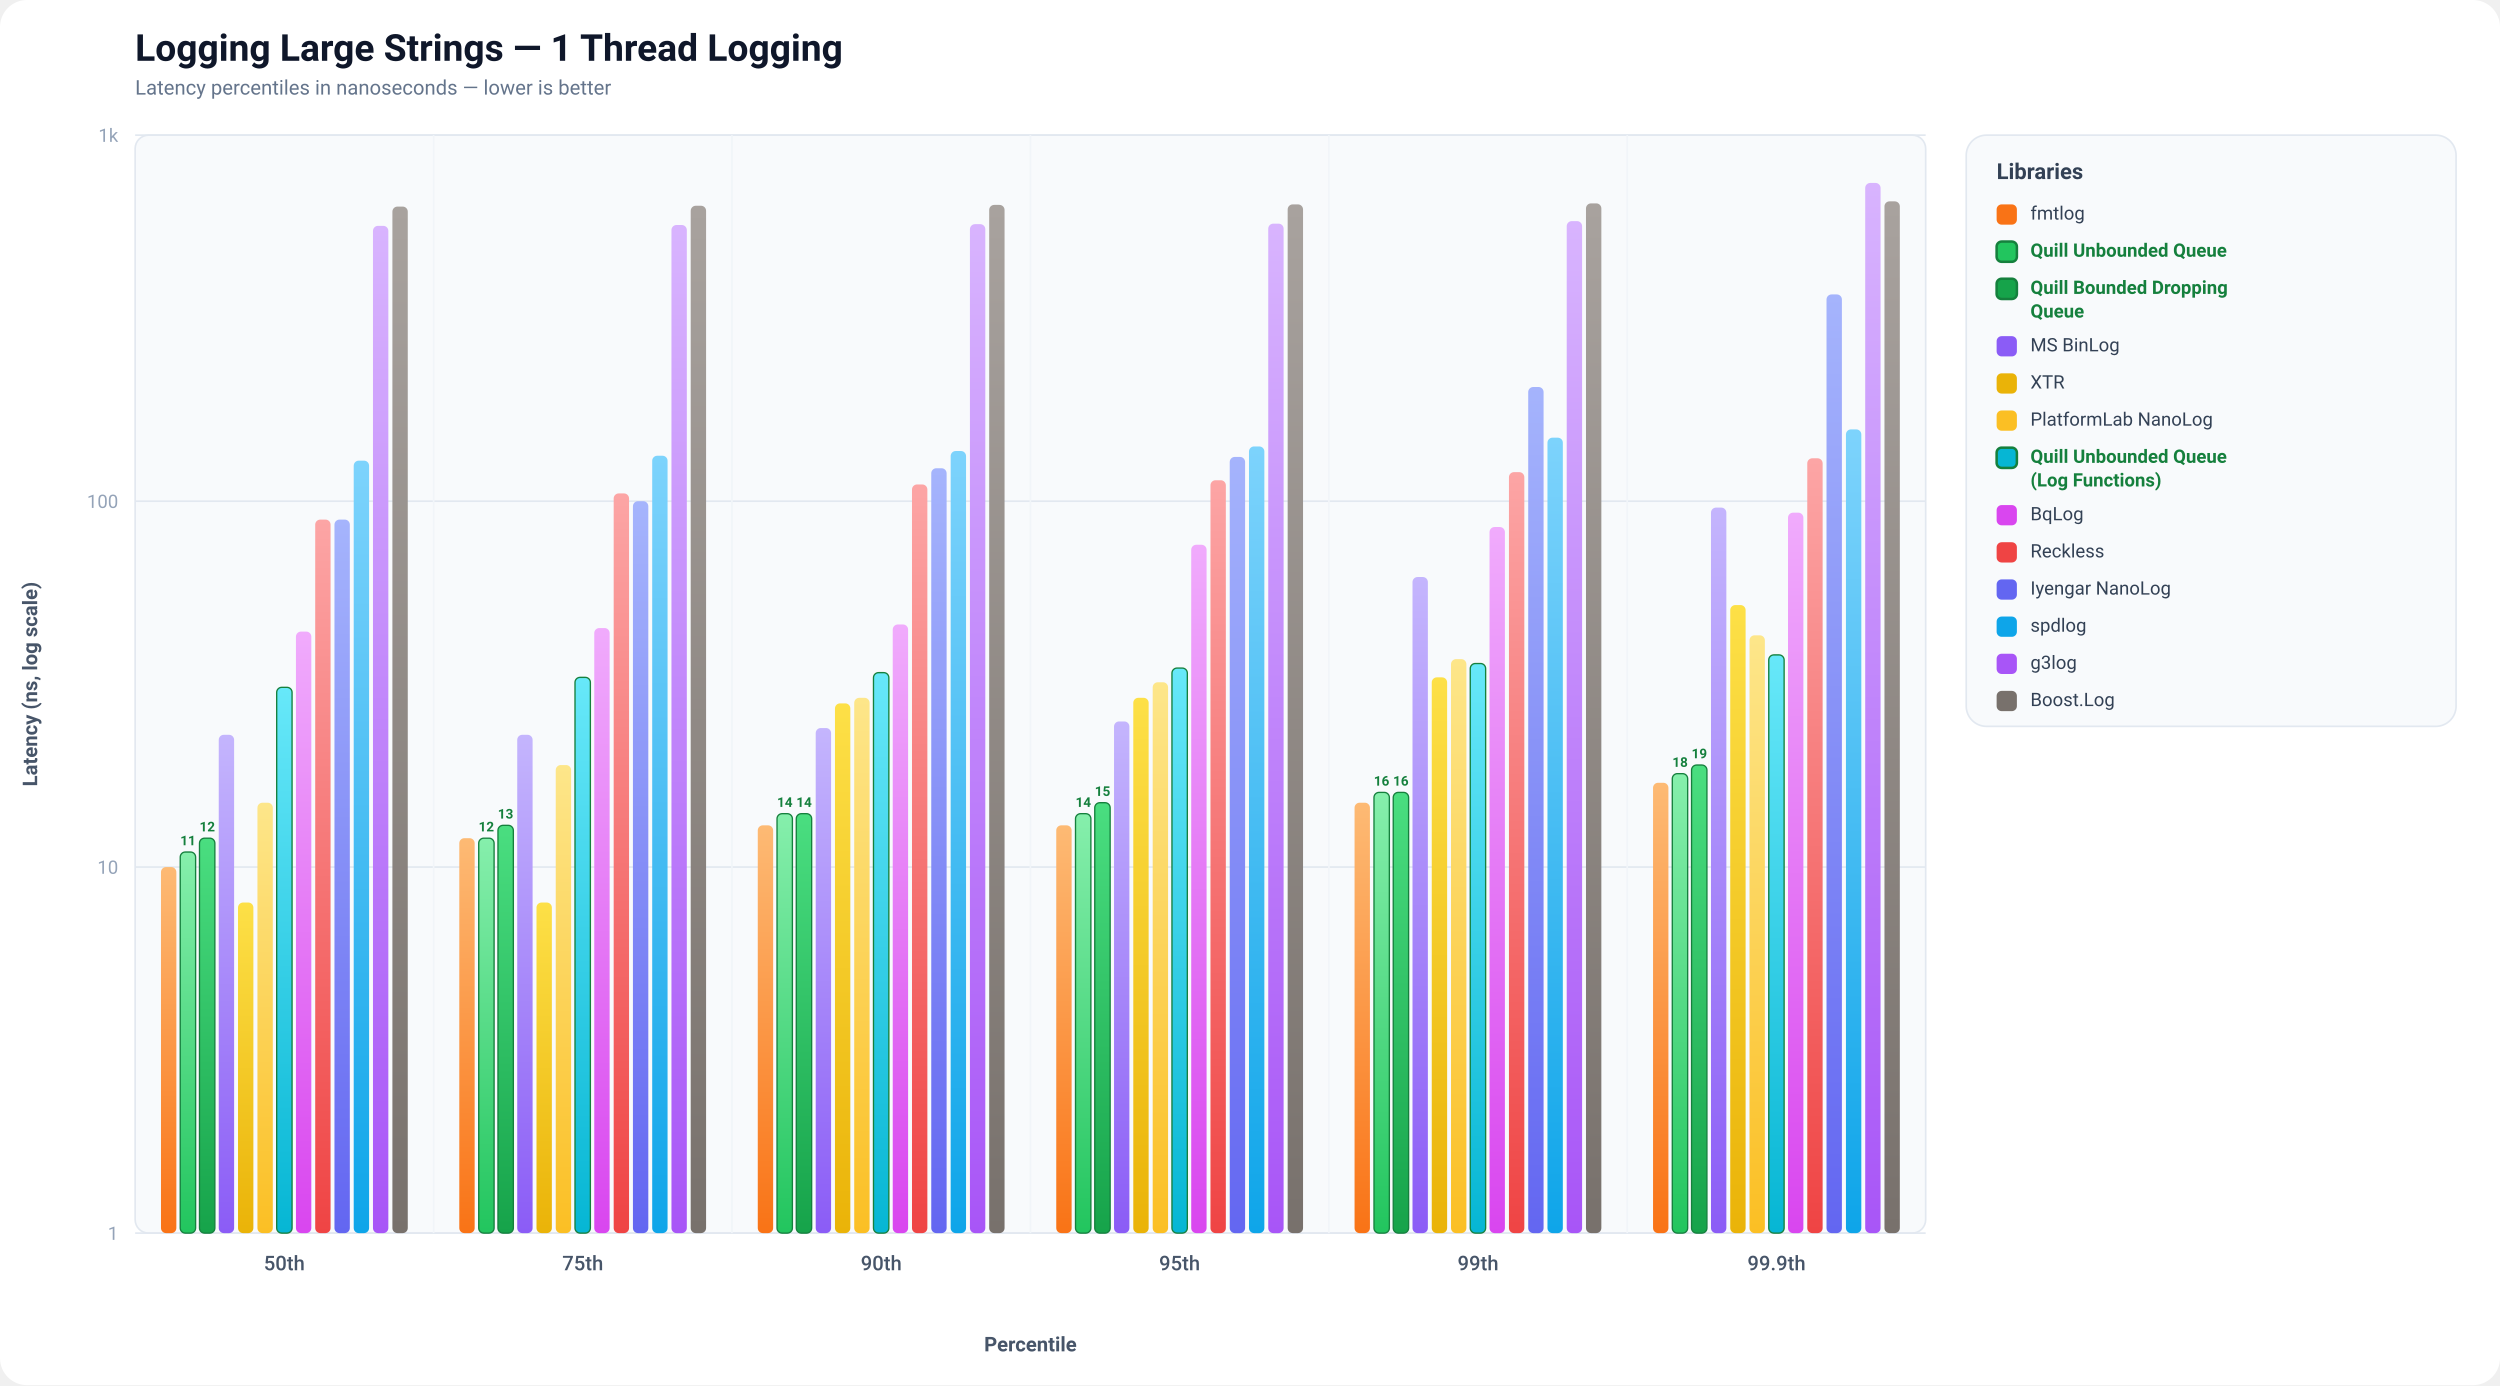
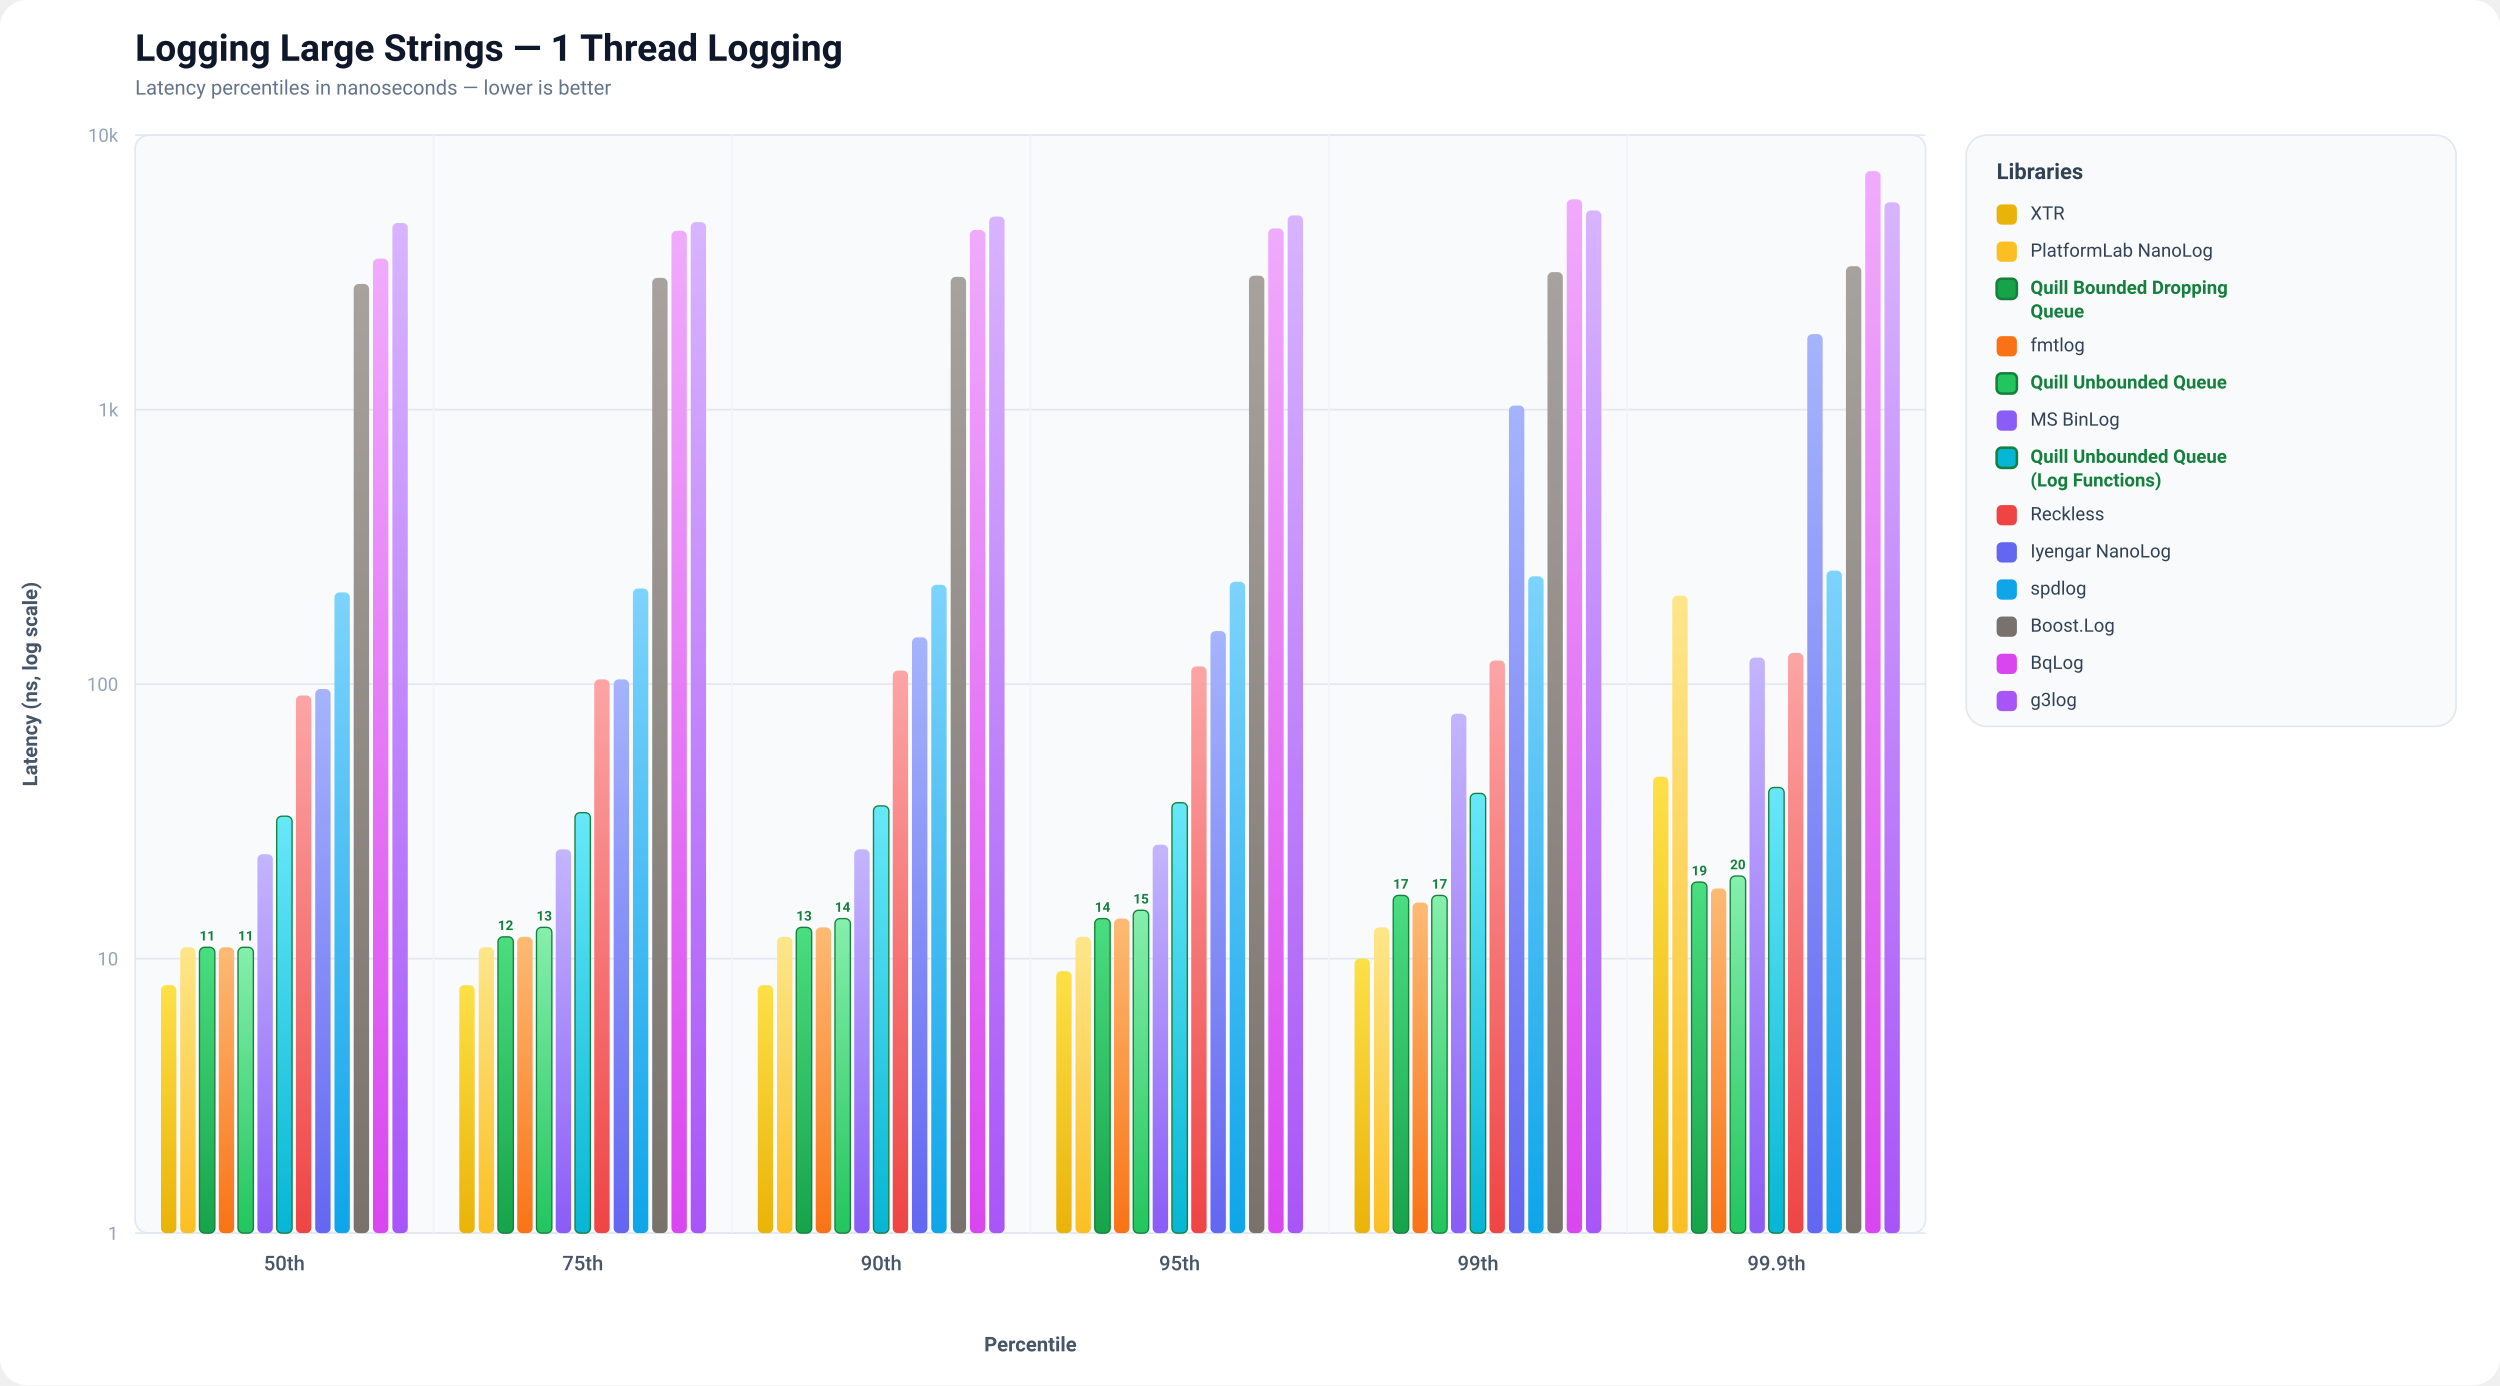
<svg xmlns="http://www.w3.org/2000/svg" width="1480" height="820" viewBox="0 0 1480 820">
  <defs>
+     <linearGradient id="grad_XTR" x1="0" y1="0" x2="0" y2="1">
+       <stop offset="0%" stop-color="#fde047" />
+       <stop offset="100%" stop-color="#eab308" />
+     </linearGradient>
+     <linearGradient id="grad_PlatformLab_NanoLog" x1="0" y1="0" x2="0" y2="1">
+       <stop offset="0%" stop-color="#fde68a" />
+       <stop offset="100%" stop-color="#fbbf24" />
+     </linearGradient>
+     <linearGradient id="grad_Quill_Bounded_Dropping_Queue" x1="0" y1="0" x2="0" y2="1">
+       <stop offset="0%" stop-color="#4ade80" />
+       <stop offset="100%" stop-color="#16a34a" />
+     </linearGradient>
    <linearGradient id="grad_fmtlog" x1="0" y1="0" x2="0" y2="1">
      <stop offset="0%" stop-color="#fdba74" />
      <stop offset="100%" stop-color="#f97316" />
    </linearGradient>
    <linearGradient id="grad_Quill_Unbounded_Queue" x1="0" y1="0" x2="0" y2="1">
      <stop offset="0%" stop-color="#86efac" />
      <stop offset="100%" stop-color="#22c55e" />
    </linearGradient>
-     <linearGradient id="grad_Quill_Bounded_Dropping_Queue" x1="0" y1="0" x2="0" y2="1">
-       <stop offset="0%" stop-color="#4ade80" />
-       <stop offset="100%" stop-color="#16a34a" />
-     </linearGradient>
    <linearGradient id="grad_MS_BinLog" x1="0" y1="0" x2="0" y2="1">
      <stop offset="0%" stop-color="#c4b5fd" />
      <stop offset="100%" stop-color="#8b5cf6" />
    </linearGradient>
-     <linearGradient id="grad_XTR" x1="0" y1="0" x2="0" y2="1">
-       <stop offset="0%" stop-color="#fde047" />
-       <stop offset="100%" stop-color="#eab308" />
-     </linearGradient>
-     <linearGradient id="grad_PlatformLab_NanoLog" x1="0" y1="0" x2="0" y2="1">
-       <stop offset="0%" stop-color="#fde68a" />
-       <stop offset="100%" stop-color="#fbbf24" />
-     </linearGradient>
    <linearGradient id="grad_Quill_Unbounded_Queue__Log_Functions_" x1="0" y1="0" x2="0" y2="1">
      <stop offset="0%" stop-color="#67e8f9" />
      <stop offset="100%" stop-color="#06b6d4" />
    </linearGradient>
+     <linearGradient id="grad_Reckless" x1="0" y1="0" x2="0" y2="1">
+       <stop offset="0%" stop-color="#fca5a5" />
+       <stop offset="100%" stop-color="#ef4444" />
+     </linearGradient>
+     <linearGradient id="grad_Iyengar_NanoLog" x1="0" y1="0" x2="0" y2="1">
+       <stop offset="0%" stop-color="#a5b4fc" />
+       <stop offset="100%" stop-color="#6366f1" />
+     </linearGradient>
+     <linearGradient id="grad_spdlog" x1="0" y1="0" x2="0" y2="1">
+       <stop offset="0%" stop-color="#7dd3fc" />
+       <stop offset="100%" stop-color="#0ea5e9" />
+     </linearGradient>
+     <linearGradient id="grad_Boost_Log" x1="0" y1="0" x2="0" y2="1">
+       <stop offset="0%" stop-color="#a8a29e" />
+       <stop offset="100%" stop-color="#78716c" />
+     </linearGradient>
    <linearGradient id="grad_BqLog" x1="0" y1="0" x2="0" y2="1">
      <stop offset="0%" stop-color="#f0abfc" />
      <stop offset="100%" stop-color="#d946ef" />
    </linearGradient>
-     <linearGradient id="grad_Reckless" x1="0" y1="0" x2="0" y2="1">
-       <stop offset="0%" stop-color="#fca5a5" />
-       <stop offset="100%" stop-color="#ef4444" />
-     </linearGradient>
-     <linearGradient id="grad_Iyengar_NanoLog" x1="0" y1="0" x2="0" y2="1">
-       <stop offset="0%" stop-color="#a5b4fc" />
-       <stop offset="100%" stop-color="#6366f1" />
-     </linearGradient>
-     <linearGradient id="grad_spdlog" x1="0" y1="0" x2="0" y2="1">
-       <stop offset="0%" stop-color="#7dd3fc" />
-       <stop offset="100%" stop-color="#0ea5e9" />
-     </linearGradient>
    <linearGradient id="grad_g3log" x1="0" y1="0" x2="0" y2="1">
      <stop offset="0%" stop-color="#d8b4fe" />
      <stop offset="100%" stop-color="#a855f7" />
-     </linearGradient>
-     <linearGradient id="grad_Boost_Log" x1="0" y1="0" x2="0" y2="1">
-       <stop offset="0%" stop-color="#a8a29e" />
-       <stop offset="100%" stop-color="#78716c" />
    </linearGradient>
  </defs>
  <rect width="100%" height="100%" fill="#ffffff" rx="16" />
  <text x="80.0" y="36.0" font-family="-apple-system, BlinkMacSystemFont, Segoe UI, Roboto, Helvetica Neue, Arial, sans-serif" font-size="22" font-weight="700" text-anchor="start" fill="#0f172a">Logging Large Strings — 1 Thread Logging</text>
  <text x="80.0" y="56.0" font-family="-apple-system, BlinkMacSystemFont, Segoe UI, Roboto, Helvetica Neue, Arial, sans-serif" font-size="12" font-weight="400" text-anchor="start" fill="#64748b">Latency percentiles in nanoseconds — lower is better</text>
  <rect x="80" y="80" width="1060" height="650" rx="8" fill="#f8fafc" stroke="#e2e8f0" stroke-width="1" />
  <line x1="80" y1="730.0" x2="1140" y2="730.0" stroke="#e2e8f0" stroke-width="1" />
  <text x="70.0" y="734.0" font-family="-apple-system, BlinkMacSystemFont, Segoe UI, Roboto, Helvetica Neue, Arial, sans-serif" font-size="11" font-weight="400" text-anchor="end" fill="#94a3b8">1</text>
-   <line x1="80" y1="513.3" x2="1140" y2="513.3" stroke="#e2e8f0" stroke-width="1" />
-   <text x="70.0" y="517.3" font-family="-apple-system, BlinkMacSystemFont, Segoe UI, Roboto, Helvetica Neue, Arial, sans-serif" font-size="11" font-weight="400" text-anchor="end" fill="#94a3b8">10</text>
-   <line x1="80" y1="296.7" x2="1140" y2="296.7" stroke="#e2e8f0" stroke-width="1" />
-   <text x="70.0" y="300.7" font-family="-apple-system, BlinkMacSystemFont, Segoe UI, Roboto, Helvetica Neue, Arial, sans-serif" font-size="11" font-weight="400" text-anchor="end" fill="#94a3b8">100</text>
+   <line x1="80" y1="567.5" x2="1140" y2="567.5" stroke="#e2e8f0" stroke-width="1" />
+   <text x="70.0" y="571.5" font-family="-apple-system, BlinkMacSystemFont, Segoe UI, Roboto, Helvetica Neue, Arial, sans-serif" font-size="11" font-weight="400" text-anchor="end" fill="#94a3b8">10</text>
+   <line x1="80" y1="405.0" x2="1140" y2="405.0" stroke="#e2e8f0" stroke-width="1" />
+   <text x="70.0" y="409.0" font-family="-apple-system, BlinkMacSystemFont, Segoe UI, Roboto, Helvetica Neue, Arial, sans-serif" font-size="11" font-weight="400" text-anchor="end" fill="#94a3b8">100</text>
+   <line x1="80" y1="242.5" x2="1140" y2="242.5" stroke="#e2e8f0" stroke-width="1" />
+   <text x="70.0" y="246.5" font-family="-apple-system, BlinkMacSystemFont, Segoe UI, Roboto, Helvetica Neue, Arial, sans-serif" font-size="11" font-weight="400" text-anchor="end" fill="#94a3b8">1k</text>
  <line x1="80" y1="80.0" x2="1140" y2="80.0" stroke="#e2e8f0" stroke-width="1" />
-   <text x="70.0" y="84.0" font-family="-apple-system, BlinkMacSystemFont, Segoe UI, Roboto, Helvetica Neue, Arial, sans-serif" font-size="11" font-weight="400" text-anchor="end" fill="#94a3b8">1k</text>
+   <text x="70.0" y="84.0" font-family="-apple-system, BlinkMacSystemFont, Segoe UI, Roboto, Helvetica Neue, Arial, sans-serif" font-size="11" font-weight="400" text-anchor="end" fill="#94a3b8">10k</text>
  <text x="168.3" y="752.0" font-family="-apple-system, BlinkMacSystemFont, Segoe UI, Roboto, Helvetica Neue, Arial, sans-serif" font-size="12" font-weight="500" text-anchor="middle" fill="#475569">50th</text>
-   <rect x="95.3" y="513.3" width="9.1" height="216.7" rx="3" fill="url(#grad_fmtlog)" />
-   <rect x="106.7" y="504.4" width="9.1" height="225.6" rx="3" fill="url(#grad_Quill_Unbounded_Queue)" stroke="#15803d" stroke-width="0.8" />
-   <rect x="118.1" y="496.2" width="9.1" height="233.8" rx="3" fill="url(#grad_Quill_Bounded_Dropping_Queue)" stroke="#15803d" stroke-width="0.8" />
-   <rect x="129.5" y="435.0" width="9.1" height="295.0" rx="3" fill="url(#grad_MS_BinLog)" />
-   <rect x="140.9" y="534.3" width="9.1" height="195.7" rx="3" fill="url(#grad_XTR)" />
-   <rect x="152.4" y="475.2" width="9.1" height="254.8" rx="3" fill="url(#grad_PlatformLab_NanoLog)" />
-   <rect x="163.8" y="406.9" width="9.1" height="323.1" rx="3" fill="url(#grad_Quill_Unbounded_Queue__Log_Functions_)" stroke="#15803d" stroke-width="0.8" />
-   <rect x="175.2" y="373.9" width="9.1" height="356.1" rx="3" fill="url(#grad_BqLog)" />
-   <rect x="186.6" y="307.6" width="9.1" height="422.4" rx="3" fill="url(#grad_Reckless)" />
-   <rect x="198.0" y="307.6" width="9.1" height="422.4" rx="3" fill="url(#grad_Iyengar_NanoLog)" />
-   <rect x="209.4" y="272.7" width="9.1" height="457.3" rx="3" fill="url(#grad_spdlog)" />
-   <rect x="220.8" y="133.7" width="9.1" height="596.3" rx="3" fill="url(#grad_g3log)" />
-   <rect x="232.3" y="122.3" width="9.1" height="607.7" rx="3" fill="url(#grad_Boost_Log)" />
+   <rect x="95.3" y="583.2" width="9.1" height="146.8" rx="3" fill="url(#grad_XTR)" />
+   <rect x="106.7" y="560.8" width="9.1" height="169.2" rx="3" fill="url(#grad_PlatformLab_NanoLog)" />
+   <rect x="118.1" y="560.8" width="9.1" height="169.2" rx="3" fill="url(#grad_Quill_Bounded_Dropping_Queue)" stroke="#15803d" stroke-width="0.8" />
+   <rect x="129.5" y="560.8" width="9.1" height="169.2" rx="3" fill="url(#grad_fmtlog)" />
+   <rect x="140.9" y="560.8" width="9.1" height="169.2" rx="3" fill="url(#grad_Quill_Unbounded_Queue)" stroke="#15803d" stroke-width="0.8" />
+   <rect x="152.4" y="505.7" width="9.1" height="224.3" rx="3" fill="url(#grad_MS_BinLog)" />
+   <rect x="163.8" y="483.2" width="9.1" height="246.8" rx="3" fill="url(#grad_Quill_Unbounded_Queue__Log_Functions_)" stroke="#15803d" stroke-width="0.8" />
+   <rect x="175.2" y="411.7" width="9.1" height="318.3" rx="3" fill="url(#grad_Reckless)" />
+   <rect x="186.6" y="407.9" width="9.1" height="322.1" rx="3" fill="url(#grad_Iyengar_NanoLog)" />
+   <rect x="198.0" y="350.7" width="9.1" height="379.3" rx="3" fill="url(#grad_spdlog)" />
+   <rect x="209.4" y="168.1" width="9.1" height="561.9" rx="3" fill="url(#grad_Boost_Log)" />
+   <rect x="220.8" y="153.1" width="9.1" height="576.9" rx="3" fill="url(#grad_BqLog)" />
+   <rect x="232.3" y="132.0" width="9.1" height="598.0" rx="3" fill="url(#grad_g3log)" />
  <line x1="256.7" y1="80" x2="256.7" y2="730" stroke="#f1f5f9" stroke-width="1" />
  <text x="345.0" y="752.0" font-family="-apple-system, BlinkMacSystemFont, Segoe UI, Roboto, Helvetica Neue, Arial, sans-serif" font-size="12" font-weight="500" text-anchor="middle" fill="#475569">75th</text>
-   <rect x="271.9" y="496.2" width="9.1" height="233.8" rx="3" fill="url(#grad_fmtlog)" />
-   <rect x="283.4" y="496.2" width="9.1" height="233.8" rx="3" fill="url(#grad_Quill_Unbounded_Queue)" stroke="#15803d" stroke-width="0.8" />
-   <rect x="294.8" y="488.6" width="9.1" height="241.4" rx="3" fill="url(#grad_Quill_Bounded_Dropping_Queue)" stroke="#15803d" stroke-width="0.8" />
-   <rect x="306.2" y="435.0" width="9.1" height="295.0" rx="3" fill="url(#grad_MS_BinLog)" />
-   <rect x="317.6" y="534.3" width="9.1" height="195.7" rx="3" fill="url(#grad_XTR)" />
-   <rect x="329.0" y="452.9" width="9.1" height="277.1" rx="3" fill="url(#grad_PlatformLab_NanoLog)" />
-   <rect x="340.4" y="401.0" width="9.1" height="329.0" rx="3" fill="url(#grad_Quill_Unbounded_Queue__Log_Functions_)" stroke="#15803d" stroke-width="0.8" />
-   <rect x="351.8" y="371.8" width="9.1" height="358.2" rx="3" fill="url(#grad_BqLog)" />
-   <rect x="363.3" y="292.1" width="9.1" height="437.9" rx="3" fill="url(#grad_Reckless)" />
-   <rect x="374.7" y="296.7" width="9.1" height="433.3" rx="3" fill="url(#grad_Iyengar_NanoLog)" />
-   <rect x="386.1" y="269.8" width="9.1" height="460.2" rx="3" fill="url(#grad_spdlog)" />
-   <rect x="397.5" y="133.2" width="9.1" height="596.8" rx="3" fill="url(#grad_g3log)" />
-   <rect x="408.9" y="121.8" width="9.1" height="608.2" rx="3" fill="url(#grad_Boost_Log)" />
+   <rect x="271.9" y="583.2" width="9.1" height="146.8" rx="3" fill="url(#grad_XTR)" />
+   <rect x="283.4" y="560.8" width="9.1" height="169.2" rx="3" fill="url(#grad_PlatformLab_NanoLog)" />
+   <rect x="294.8" y="554.6" width="9.1" height="175.4" rx="3" fill="url(#grad_Quill_Bounded_Dropping_Queue)" stroke="#15803d" stroke-width="0.8" />
+   <rect x="306.2" y="554.6" width="9.1" height="175.4" rx="3" fill="url(#grad_fmtlog)" />
+   <rect x="317.6" y="549.0" width="9.1" height="181.0" rx="3" fill="url(#grad_Quill_Unbounded_Queue)" stroke="#15803d" stroke-width="0.8" />
+   <rect x="329.0" y="502.8" width="9.1" height="227.2" rx="3" fill="url(#grad_MS_BinLog)" />
+   <rect x="340.4" y="481.1" width="9.1" height="248.9" rx="3" fill="url(#grad_Quill_Unbounded_Queue__Log_Functions_)" stroke="#15803d" stroke-width="0.8" />
+   <rect x="351.8" y="402.2" width="9.1" height="327.8" rx="3" fill="url(#grad_Reckless)" />
+   <rect x="363.3" y="402.2" width="9.1" height="327.8" rx="3" fill="url(#grad_Iyengar_NanoLog)" />
+   <rect x="374.7" y="348.4" width="9.1" height="381.6" rx="3" fill="url(#grad_spdlog)" />
+   <rect x="386.1" y="164.5" width="9.1" height="565.5" rx="3" fill="url(#grad_Boost_Log)" />
+   <rect x="397.5" y="136.6" width="9.1" height="593.4" rx="3" fill="url(#grad_BqLog)" />
+   <rect x="408.9" y="131.5" width="9.1" height="598.5" rx="3" fill="url(#grad_g3log)" />
  <line x1="433.3" y1="80" x2="433.3" y2="730" stroke="#f1f5f9" stroke-width="1" />
  <text x="521.7" y="752.0" font-family="-apple-system, BlinkMacSystemFont, Segoe UI, Roboto, Helvetica Neue, Arial, sans-serif" font-size="12" font-weight="500" text-anchor="middle" fill="#475569">90th</text>
-   <rect x="448.6" y="488.6" width="9.1" height="241.4" rx="3" fill="url(#grad_fmtlog)" />
-   <rect x="460.0" y="481.7" width="9.1" height="248.3" rx="3" fill="url(#grad_Quill_Unbounded_Queue)" stroke="#15803d" stroke-width="0.8" />
-   <rect x="471.4" y="481.7" width="9.1" height="248.3" rx="3" fill="url(#grad_Quill_Bounded_Dropping_Queue)" stroke="#15803d" stroke-width="0.8" />
-   <rect x="482.9" y="431.0" width="9.1" height="299.0" rx="3" fill="url(#grad_MS_BinLog)" />
-   <rect x="494.3" y="416.4" width="9.1" height="313.6" rx="3" fill="url(#grad_XTR)" />
-   <rect x="505.7" y="413.1" width="9.1" height="316.9" rx="3" fill="url(#grad_PlatformLab_NanoLog)" />
-   <rect x="517.1" y="398.2" width="9.1" height="331.8" rx="3" fill="url(#grad_Quill_Unbounded_Queue__Log_Functions_)" stroke="#15803d" stroke-width="0.8" />
-   <rect x="528.5" y="369.7" width="9.1" height="360.3" rx="3" fill="url(#grad_BqLog)" />
-   <rect x="539.9" y="286.8" width="9.1" height="443.2" rx="3" fill="url(#grad_Reckless)" />
-   <rect x="551.3" y="277.2" width="9.1" height="452.8" rx="3" fill="url(#grad_Iyengar_NanoLog)" />
-   <rect x="562.8" y="267.0" width="9.1" height="463.0" rx="3" fill="url(#grad_spdlog)" />
-   <rect x="574.2" y="132.7" width="9.1" height="597.3" rx="3" fill="url(#grad_g3log)" />
-   <rect x="585.6" y="121.3" width="9.1" height="608.7" rx="3" fill="url(#grad_Boost_Log)" />
+   <rect x="448.6" y="583.2" width="9.1" height="146.8" rx="3" fill="url(#grad_XTR)" />
+   <rect x="460.0" y="554.6" width="9.1" height="175.4" rx="3" fill="url(#grad_PlatformLab_NanoLog)" />
+   <rect x="471.4" y="549.0" width="9.1" height="181.0" rx="3" fill="url(#grad_Quill_Bounded_Dropping_Queue)" stroke="#15803d" stroke-width="0.8" />
+   <rect x="482.9" y="549.0" width="9.1" height="181.0" rx="3" fill="url(#grad_fmtlog)" />
+   <rect x="494.3" y="543.8" width="9.1" height="186.2" rx="3" fill="url(#grad_Quill_Unbounded_Queue)" stroke="#15803d" stroke-width="0.8" />
+   <rect x="505.7" y="502.8" width="9.1" height="227.2" rx="3" fill="url(#grad_MS_BinLog)" />
+   <rect x="517.1" y="477.1" width="9.1" height="252.9" rx="3" fill="url(#grad_Quill_Unbounded_Queue__Log_Functions_)" stroke="#15803d" stroke-width="0.8" />
+   <rect x="528.5" y="397.0" width="9.1" height="333.0" rx="3" fill="url(#grad_Reckless)" />
+   <rect x="539.9" y="377.3" width="9.1" height="352.7" rx="3" fill="url(#grad_Iyengar_NanoLog)" />
+   <rect x="551.3" y="346.2" width="9.1" height="383.8" rx="3" fill="url(#grad_spdlog)" />
+   <rect x="562.8" y="163.9" width="9.1" height="566.1" rx="3" fill="url(#grad_Boost_Log)" />
+   <rect x="574.2" y="136.1" width="9.1" height="593.9" rx="3" fill="url(#grad_BqLog)" />
+   <rect x="585.6" y="128.2" width="9.1" height="601.8" rx="3" fill="url(#grad_g3log)" />
  <line x1="610.0" y1="80" x2="610.0" y2="730" stroke="#f1f5f9" stroke-width="1" />
  <text x="698.3" y="752.0" font-family="-apple-system, BlinkMacSystemFont, Segoe UI, Roboto, Helvetica Neue, Arial, sans-serif" font-size="12" font-weight="500" text-anchor="middle" fill="#475569">95th</text>
-   <rect x="625.3" y="488.6" width="9.1" height="241.4" rx="3" fill="url(#grad_fmtlog)" />
-   <rect x="636.7" y="481.7" width="9.1" height="248.3" rx="3" fill="url(#grad_Quill_Unbounded_Queue)" stroke="#15803d" stroke-width="0.8" />
-   <rect x="648.1" y="475.2" width="9.1" height="254.8" rx="3" fill="url(#grad_Quill_Bounded_Dropping_Queue)" stroke="#15803d" stroke-width="0.8" />
-   <rect x="659.5" y="427.1" width="9.1" height="302.9" rx="3" fill="url(#grad_MS_BinLog)" />
-   <rect x="670.9" y="413.1" width="9.1" height="316.9" rx="3" fill="url(#grad_XTR)" />
-   <rect x="682.4" y="403.9" width="9.1" height="326.1" rx="3" fill="url(#grad_PlatformLab_NanoLog)" />
-   <rect x="693.8" y="395.5" width="9.1" height="334.5" rx="3" fill="url(#grad_Quill_Unbounded_Queue__Log_Functions_)" stroke="#15803d" stroke-width="0.8" />
-   <rect x="705.2" y="322.5" width="9.1" height="407.5" rx="3" fill="url(#grad_BqLog)" />
-   <rect x="716.6" y="284.3" width="9.1" height="445.7" rx="3" fill="url(#grad_Reckless)" />
-   <rect x="728.0" y="270.5" width="9.1" height="459.5" rx="3" fill="url(#grad_Iyengar_NanoLog)" />
-   <rect x="739.4" y="264.3" width="9.1" height="465.7" rx="3" fill="url(#grad_spdlog)" />
-   <rect x="750.8" y="132.4" width="9.1" height="597.6" rx="3" fill="url(#grad_g3log)" />
-   <rect x="762.3" y="121.0" width="9.1" height="609.0" rx="3" fill="url(#grad_Boost_Log)" />
+   <rect x="625.3" y="574.9" width="9.1" height="155.1" rx="3" fill="url(#grad_XTR)" />
+   <rect x="636.7" y="554.6" width="9.1" height="175.4" rx="3" fill="url(#grad_PlatformLab_NanoLog)" />
+   <rect x="648.1" y="543.8" width="9.1" height="186.2" rx="3" fill="url(#grad_Quill_Bounded_Dropping_Queue)" stroke="#15803d" stroke-width="0.8" />
+   <rect x="659.5" y="543.8" width="9.1" height="186.2" rx="3" fill="url(#grad_fmtlog)" />
+   <rect x="670.9" y="538.9" width="9.1" height="191.1" rx="3" fill="url(#grad_Quill_Unbounded_Queue)" stroke="#15803d" stroke-width="0.8" />
+   <rect x="682.4" y="500.1" width="9.1" height="229.9" rx="3" fill="url(#grad_MS_BinLog)" />
+   <rect x="693.8" y="475.2" width="9.1" height="254.8" rx="3" fill="url(#grad_Quill_Unbounded_Queue__Log_Functions_)" stroke="#15803d" stroke-width="0.8" />
+   <rect x="705.2" y="394.5" width="9.1" height="335.5" rx="3" fill="url(#grad_Reckless)" />
+   <rect x="716.6" y="373.6" width="9.1" height="356.4" rx="3" fill="url(#grad_Iyengar_NanoLog)" />
+   <rect x="728.0" y="344.4" width="9.1" height="385.6" rx="3" fill="url(#grad_spdlog)" />
+   <rect x="739.4" y="163.2" width="9.1" height="566.8" rx="3" fill="url(#grad_Boost_Log)" />
+   <rect x="750.8" y="135.2" width="9.1" height="594.8" rx="3" fill="url(#grad_BqLog)" />
+   <rect x="762.3" y="127.5" width="9.1" height="602.5" rx="3" fill="url(#grad_g3log)" />
  <line x1="786.7" y1="80" x2="786.7" y2="730" stroke="#f1f5f9" stroke-width="1" />
  <text x="875.0" y="752.0" font-family="-apple-system, BlinkMacSystemFont, Segoe UI, Roboto, Helvetica Neue, Arial, sans-serif" font-size="12" font-weight="500" text-anchor="middle" fill="#475569">99th</text>
-   <rect x="801.9" y="475.2" width="9.1" height="254.8" rx="3" fill="url(#grad_fmtlog)" />
-   <rect x="813.4" y="469.1" width="9.1" height="260.9" rx="3" fill="url(#grad_Quill_Unbounded_Queue)" stroke="#15803d" stroke-width="0.8" />
-   <rect x="824.8" y="469.1" width="9.1" height="260.9" rx="3" fill="url(#grad_Quill_Bounded_Dropping_Queue)" stroke="#15803d" stroke-width="0.8" />
-   <rect x="836.2" y="341.6" width="9.1" height="388.4" rx="3" fill="url(#grad_MS_BinLog)" />
-   <rect x="847.6" y="401.0" width="9.1" height="329.0" rx="3" fill="url(#grad_XTR)" />
-   <rect x="859.0" y="390.2" width="9.1" height="339.8" rx="3" fill="url(#grad_PlatformLab_NanoLog)" />
-   <rect x="870.4" y="392.8" width="9.1" height="337.2" rx="3" fill="url(#grad_Quill_Unbounded_Queue__Log_Functions_)" stroke="#15803d" stroke-width="0.8" />
-   <rect x="881.8" y="312.0" width="9.1" height="418.0" rx="3" fill="url(#grad_BqLog)" />
-   <rect x="893.3" y="279.5" width="9.1" height="450.5" rx="3" fill="url(#grad_Reckless)" />
-   <rect x="904.7" y="229.1" width="9.1" height="500.9" rx="3" fill="url(#grad_Iyengar_NanoLog)" />
-   <rect x="916.1" y="259.1" width="9.1" height="470.9" rx="3" fill="url(#grad_spdlog)" />
-   <rect x="927.5" y="130.9" width="9.1" height="599.1" rx="3" fill="url(#grad_g3log)" />
-   <rect x="938.9" y="120.4" width="9.1" height="609.6" rx="3" fill="url(#grad_Boost_Log)" />
+   <rect x="801.9" y="567.5" width="9.1" height="162.5" rx="3" fill="url(#grad_XTR)" />
+   <rect x="813.4" y="549.0" width="9.1" height="181.0" rx="3" fill="url(#grad_PlatformLab_NanoLog)" />
+   <rect x="824.8" y="530.1" width="9.1" height="199.9" rx="3" fill="url(#grad_Quill_Bounded_Dropping_Queue)" stroke="#15803d" stroke-width="0.8" />
+   <rect x="836.2" y="534.3" width="9.1" height="195.7" rx="3" fill="url(#grad_fmtlog)" />
+   <rect x="847.6" y="530.1" width="9.1" height="199.9" rx="3" fill="url(#grad_Quill_Unbounded_Queue)" stroke="#15803d" stroke-width="0.8" />
+   <rect x="859.0" y="422.5" width="9.1" height="307.5" rx="3" fill="url(#grad_MS_BinLog)" />
+   <rect x="870.4" y="469.7" width="9.1" height="260.3" rx="3" fill="url(#grad_Quill_Unbounded_Queue__Log_Functions_)" stroke="#15803d" stroke-width="0.8" />
+   <rect x="881.8" y="391.0" width="9.1" height="339.0" rx="3" fill="url(#grad_Reckless)" />
+   <rect x="893.3" y="240.1" width="9.1" height="489.9" rx="3" fill="url(#grad_Iyengar_NanoLog)" />
+   <rect x="904.7" y="341.2" width="9.1" height="388.8" rx="3" fill="url(#grad_spdlog)" />
+   <rect x="916.1" y="161.1" width="9.1" height="568.9" rx="3" fill="url(#grad_Boost_Log)" />
+   <rect x="927.5" y="118.0" width="9.1" height="612.0" rx="3" fill="url(#grad_BqLog)" />
+   <rect x="938.9" y="124.6" width="9.1" height="605.4" rx="3" fill="url(#grad_g3log)" />
  <line x1="963.3" y1="80" x2="963.3" y2="730" stroke="#f1f5f9" stroke-width="1" />
  <text x="1051.7" y="752.0" font-family="-apple-system, BlinkMacSystemFont, Segoe UI, Roboto, Helvetica Neue, Arial, sans-serif" font-size="12" font-weight="500" text-anchor="middle" fill="#475569">99.9th</text>
-   <rect x="978.6" y="463.4" width="9.1" height="266.6" rx="3" fill="url(#grad_fmtlog)" />
-   <rect x="990.0" y="458.0" width="9.1" height="272.0" rx="3" fill="url(#grad_Quill_Unbounded_Queue)" stroke="#15803d" stroke-width="0.8" />
-   <rect x="1001.4" y="452.9" width="9.1" height="277.1" rx="3" fill="url(#grad_Quill_Bounded_Dropping_Queue)" stroke="#15803d" stroke-width="0.8" />
-   <rect x="1012.9" y="300.5" width="9.1" height="429.5" rx="3" fill="url(#grad_MS_BinLog)" />
-   <rect x="1024.3" y="358.2" width="9.1" height="371.8" rx="3" fill="url(#grad_XTR)" />
-   <rect x="1035.7" y="376.1" width="9.1" height="353.9" rx="3" fill="url(#grad_PlatformLab_NanoLog)" />
-   <rect x="1047.1" y="387.7" width="9.1" height="342.3" rx="3" fill="url(#grad_Quill_Unbounded_Queue__Log_Functions_)" stroke="#15803d" stroke-width="0.8" />
-   <rect x="1058.5" y="303.5" width="9.1" height="426.5" rx="3" fill="url(#grad_BqLog)" />
-   <rect x="1069.9" y="271.3" width="9.1" height="458.7" rx="3" fill="url(#grad_Reckless)" />
-   <rect x="1081.3" y="174.3" width="9.1" height="555.7" rx="3" fill="url(#grad_Iyengar_NanoLog)" />
-   <rect x="1092.8" y="254.2" width="9.1" height="475.8" rx="3" fill="url(#grad_spdlog)" />
-   <rect x="1104.2" y="108.3" width="9.1" height="621.7" rx="3" fill="url(#grad_g3log)" />
-   <rect x="1115.6" y="119.2" width="9.1" height="610.8" rx="3" fill="url(#grad_Boost_Log)" />
-   <text x="111.3" y="500.4" font-family="-apple-system, BlinkMacSystemFont, Segoe UI, Roboto, Helvetica Neue, Arial, sans-serif" font-size="8" font-weight="700" text-anchor="middle" fill="#15803d">11</text>
-   <text x="122.7" y="492.2" font-family="-apple-system, BlinkMacSystemFont, Segoe UI, Roboto, Helvetica Neue, Arial, sans-serif" font-size="8" font-weight="700" text-anchor="middle" fill="#15803d">12</text>
-   <text x="287.9" y="492.2" font-family="-apple-system, BlinkMacSystemFont, Segoe UI, Roboto, Helvetica Neue, Arial, sans-serif" font-size="8" font-weight="700" text-anchor="middle" fill="#15803d">12</text>
-   <text x="299.3" y="484.6" font-family="-apple-system, BlinkMacSystemFont, Segoe UI, Roboto, Helvetica Neue, Arial, sans-serif" font-size="8" font-weight="700" text-anchor="middle" fill="#15803d">13</text>
-   <text x="464.6" y="477.7" font-family="-apple-system, BlinkMacSystemFont, Segoe UI, Roboto, Helvetica Neue, Arial, sans-serif" font-size="8" font-weight="700" text-anchor="middle" fill="#15803d">14</text>
-   <text x="476.0" y="477.7" font-family="-apple-system, BlinkMacSystemFont, Segoe UI, Roboto, Helvetica Neue, Arial, sans-serif" font-size="8" font-weight="700" text-anchor="middle" fill="#15803d">14</text>
-   <text x="641.3" y="477.7" font-family="-apple-system, BlinkMacSystemFont, Segoe UI, Roboto, Helvetica Neue, Arial, sans-serif" font-size="8" font-weight="700" text-anchor="middle" fill="#15803d">14</text>
-   <text x="652.7" y="471.2" font-family="-apple-system, BlinkMacSystemFont, Segoe UI, Roboto, Helvetica Neue, Arial, sans-serif" font-size="8" font-weight="700" text-anchor="middle" fill="#15803d">15</text>
-   <text x="817.9" y="465.1" font-family="-apple-system, BlinkMacSystemFont, Segoe UI, Roboto, Helvetica Neue, Arial, sans-serif" font-size="8" font-weight="700" text-anchor="middle" fill="#15803d">16</text>
-   <text x="829.3" y="465.1" font-family="-apple-system, BlinkMacSystemFont, Segoe UI, Roboto, Helvetica Neue, Arial, sans-serif" font-size="8" font-weight="700" text-anchor="middle" fill="#15803d">16</text>
-   <text x="994.6" y="454.0" font-family="-apple-system, BlinkMacSystemFont, Segoe UI, Roboto, Helvetica Neue, Arial, sans-serif" font-size="8" font-weight="700" text-anchor="middle" fill="#15803d">18</text>
-   <text x="1006.0" y="448.9" font-family="-apple-system, BlinkMacSystemFont, Segoe UI, Roboto, Helvetica Neue, Arial, sans-serif" font-size="8" font-weight="700" text-anchor="middle" fill="#15803d">19</text>
+   <rect x="978.6" y="459.8" width="9.1" height="270.2" rx="3" fill="url(#grad_XTR)" />
+   <rect x="990.0" y="352.6" width="9.1" height="377.4" rx="3" fill="url(#grad_PlatformLab_NanoLog)" />
+   <rect x="1001.4" y="522.2" width="9.1" height="207.8" rx="3" fill="url(#grad_Quill_Bounded_Dropping_Queue)" stroke="#15803d" stroke-width="0.8" />
+   <rect x="1012.9" y="526.0" width="9.1" height="204.0" rx="3" fill="url(#grad_fmtlog)" />
+   <rect x="1024.3" y="518.6" width="9.1" height="211.4" rx="3" fill="url(#grad_Quill_Unbounded_Queue)" stroke="#15803d" stroke-width="0.8" />
+   <rect x="1035.7" y="389.3" width="9.1" height="340.7" rx="3" fill="url(#grad_MS_BinLog)" />
+   <rect x="1047.1" y="466.2" width="9.1" height="263.8" rx="3" fill="url(#grad_Quill_Unbounded_Queue__Log_Functions_)" stroke="#15803d" stroke-width="0.8" />
+   <rect x="1058.5" y="386.5" width="9.1" height="343.5" rx="3" fill="url(#grad_Reckless)" />
+   <rect x="1069.9" y="197.8" width="9.1" height="532.2" rx="3" fill="url(#grad_Iyengar_NanoLog)" />
+   <rect x="1081.3" y="337.8" width="9.1" height="392.2" rx="3" fill="url(#grad_spdlog)" />
+   <rect x="1092.8" y="157.6" width="9.1" height="572.4" rx="3" fill="url(#grad_Boost_Log)" />
+   <rect x="1104.2" y="101.3" width="9.1" height="628.7" rx="3" fill="url(#grad_BqLog)" />
+   <rect x="1115.6" y="119.8" width="9.1" height="610.2" rx="3" fill="url(#grad_g3log)" />
+   <text x="122.7" y="556.8" font-family="-apple-system, BlinkMacSystemFont, Segoe UI, Roboto, Helvetica Neue, Arial, sans-serif" font-size="8" font-weight="700" text-anchor="middle" fill="#15803d">11</text>
+   <text x="145.5" y="556.8" font-family="-apple-system, BlinkMacSystemFont, Segoe UI, Roboto, Helvetica Neue, Arial, sans-serif" font-size="8" font-weight="700" text-anchor="middle" fill="#15803d">11</text>
+   <text x="299.3" y="550.6" font-family="-apple-system, BlinkMacSystemFont, Segoe UI, Roboto, Helvetica Neue, Arial, sans-serif" font-size="8" font-weight="700" text-anchor="middle" fill="#15803d">12</text>
+   <text x="322.2" y="545.0" font-family="-apple-system, BlinkMacSystemFont, Segoe UI, Roboto, Helvetica Neue, Arial, sans-serif" font-size="8" font-weight="700" text-anchor="middle" fill="#15803d">13</text>
+   <text x="476.0" y="545.0" font-family="-apple-system, BlinkMacSystemFont, Segoe UI, Roboto, Helvetica Neue, Arial, sans-serif" font-size="8" font-weight="700" text-anchor="middle" fill="#15803d">13</text>
+   <text x="498.8" y="539.8" font-family="-apple-system, BlinkMacSystemFont, Segoe UI, Roboto, Helvetica Neue, Arial, sans-serif" font-size="8" font-weight="700" text-anchor="middle" fill="#15803d">14</text>
+   <text x="652.7" y="539.8" font-family="-apple-system, BlinkMacSystemFont, Segoe UI, Roboto, Helvetica Neue, Arial, sans-serif" font-size="8" font-weight="700" text-anchor="middle" fill="#15803d">14</text>
+   <text x="675.5" y="534.9" font-family="-apple-system, BlinkMacSystemFont, Segoe UI, Roboto, Helvetica Neue, Arial, sans-serif" font-size="8" font-weight="700" text-anchor="middle" fill="#15803d">15</text>
+   <text x="829.3" y="526.1" font-family="-apple-system, BlinkMacSystemFont, Segoe UI, Roboto, Helvetica Neue, Arial, sans-serif" font-size="8" font-weight="700" text-anchor="middle" fill="#15803d">17</text>
+   <text x="852.2" y="526.1" font-family="-apple-system, BlinkMacSystemFont, Segoe UI, Roboto, Helvetica Neue, Arial, sans-serif" font-size="8" font-weight="700" text-anchor="middle" fill="#15803d">17</text>
+   <text x="1006.0" y="518.2" font-family="-apple-system, BlinkMacSystemFont, Segoe UI, Roboto, Helvetica Neue, Arial, sans-serif" font-size="8" font-weight="700" text-anchor="middle" fill="#15803d">19</text>
+   <text x="1028.8" y="514.6" font-family="-apple-system, BlinkMacSystemFont, Segoe UI, Roboto, Helvetica Neue, Arial, sans-serif" font-size="8" font-weight="700" text-anchor="middle" fill="#15803d">20</text>
  <text x="610.0" y="800.0" font-family="-apple-system, BlinkMacSystemFont, Segoe UI, Roboto, Helvetica Neue, Arial, sans-serif" font-size="12" font-weight="600" text-anchor="middle" fill="#475569">Percentile</text>
  <text x="22.0" y="405.0" font-family="-apple-system, BlinkMacSystemFont, Segoe UI, Roboto, Helvetica Neue, Arial, sans-serif" font-size="12" font-weight="600" text-anchor="middle" fill="#475569" transform="rotate(-90 22 405.0)">Latency (ns, log scale)</text>
  <rect x="1164.0" y="80.0" width="290" height="350" rx="12" fill="#f8fafc" stroke="#e2e8f0" stroke-width="1" />
  <text x="1182.0" y="106.0" font-family="-apple-system, BlinkMacSystemFont, Segoe UI, Roboto, Helvetica Neue, Arial, sans-serif" font-size="13" font-weight="700" text-anchor="start" fill="#334155">Libraries</text>
-   <rect x="1182.0" y="121.0" width="12" height="12" rx="3" fill="#f97316" />
-   <text x="1202.0" y="130.0" font-family="-apple-system, BlinkMacSystemFont, Segoe UI, Roboto, Helvetica Neue, Arial, sans-serif" font-size="11" font-weight="400" text-anchor="start" fill="#334155">fmtlog</text>
-   <rect x="1182.0" y="143.0" width="12" height="12" rx="3" fill="#22c55e" stroke="#15803d" stroke-width="1.5" />
-   <text x="1202.0" y="152.0" font-family="-apple-system, BlinkMacSystemFont, Segoe UI, Roboto, Helvetica Neue, Arial, sans-serif" font-size="11" font-weight="600" text-anchor="start" fill="#15803d">Quill Unbounded Queue</text>
+   <rect x="1182.0" y="121.0" width="12" height="12" rx="3" fill="#eab308" />
+   <text x="1202.0" y="130.0" font-family="-apple-system, BlinkMacSystemFont, Segoe UI, Roboto, Helvetica Neue, Arial, sans-serif" font-size="11" font-weight="400" text-anchor="start" fill="#334155">XTR</text>
+   <rect x="1182.0" y="143.0" width="12" height="12" rx="3" fill="#fbbf24" />
+   <text x="1202.0" y="152.0" font-family="-apple-system, BlinkMacSystemFont, Segoe UI, Roboto, Helvetica Neue, Arial, sans-serif" font-size="11" font-weight="400" text-anchor="start" fill="#334155">PlatformLab NanoLog</text>
  <rect x="1182.0" y="165.0" width="12" height="12" rx="3" fill="#16a34a" stroke="#15803d" stroke-width="1.5" />
  <text x="1202.0" y="174.0" font-family="-apple-system, BlinkMacSystemFont, Segoe UI, Roboto, Helvetica Neue, Arial, sans-serif" font-size="11" font-weight="600" text-anchor="start" fill="#15803d">Quill Bounded Dropping</text>
  <text x="1202.0" y="188.0" font-family="-apple-system, BlinkMacSystemFont, Segoe UI, Roboto, Helvetica Neue, Arial, sans-serif" font-size="11" font-weight="600" text-anchor="start" fill="#15803d">Queue</text>
-   <rect x="1182.0" y="199.0" width="12" height="12" rx="3" fill="#8b5cf6" />
-   <text x="1202.0" y="208.0" font-family="-apple-system, BlinkMacSystemFont, Segoe UI, Roboto, Helvetica Neue, Arial, sans-serif" font-size="11" font-weight="400" text-anchor="start" fill="#334155">MS BinLog</text>
-   <rect x="1182.0" y="221.0" width="12" height="12" rx="3" fill="#eab308" />
-   <text x="1202.0" y="230.0" font-family="-apple-system, BlinkMacSystemFont, Segoe UI, Roboto, Helvetica Neue, Arial, sans-serif" font-size="11" font-weight="400" text-anchor="start" fill="#334155">XTR</text>
-   <rect x="1182.0" y="243.0" width="12" height="12" rx="3" fill="#fbbf24" />
-   <text x="1202.0" y="252.0" font-family="-apple-system, BlinkMacSystemFont, Segoe UI, Roboto, Helvetica Neue, Arial, sans-serif" font-size="11" font-weight="400" text-anchor="start" fill="#334155">PlatformLab NanoLog</text>
+   <rect x="1182.0" y="199.0" width="12" height="12" rx="3" fill="#f97316" />
+   <text x="1202.0" y="208.0" font-family="-apple-system, BlinkMacSystemFont, Segoe UI, Roboto, Helvetica Neue, Arial, sans-serif" font-size="11" font-weight="400" text-anchor="start" fill="#334155">fmtlog</text>
+   <rect x="1182.0" y="221.0" width="12" height="12" rx="3" fill="#22c55e" stroke="#15803d" stroke-width="1.5" />
+   <text x="1202.0" y="230.0" font-family="-apple-system, BlinkMacSystemFont, Segoe UI, Roboto, Helvetica Neue, Arial, sans-serif" font-size="11" font-weight="600" text-anchor="start" fill="#15803d">Quill Unbounded Queue</text>
+   <rect x="1182.0" y="243.0" width="12" height="12" rx="3" fill="#8b5cf6" />
+   <text x="1202.0" y="252.0" font-family="-apple-system, BlinkMacSystemFont, Segoe UI, Roboto, Helvetica Neue, Arial, sans-serif" font-size="11" font-weight="400" text-anchor="start" fill="#334155">MS BinLog</text>
  <rect x="1182.0" y="265.0" width="12" height="12" rx="3" fill="#06b6d4" stroke="#15803d" stroke-width="1.5" />
  <text x="1202.0" y="274.0" font-family="-apple-system, BlinkMacSystemFont, Segoe UI, Roboto, Helvetica Neue, Arial, sans-serif" font-size="11" font-weight="600" text-anchor="start" fill="#15803d">Quill Unbounded Queue</text>
  <text x="1202.0" y="288.0" font-family="-apple-system, BlinkMacSystemFont, Segoe UI, Roboto, Helvetica Neue, Arial, sans-serif" font-size="11" font-weight="600" text-anchor="start" fill="#15803d">(Log Functions)</text>
-   <rect x="1182.0" y="299.0" width="12" height="12" rx="3" fill="#d946ef" />
-   <text x="1202.0" y="308.0" font-family="-apple-system, BlinkMacSystemFont, Segoe UI, Roboto, Helvetica Neue, Arial, sans-serif" font-size="11" font-weight="400" text-anchor="start" fill="#334155">BqLog</text>
-   <rect x="1182.0" y="321.0" width="12" height="12" rx="3" fill="#ef4444" />
-   <text x="1202.0" y="330.0" font-family="-apple-system, BlinkMacSystemFont, Segoe UI, Roboto, Helvetica Neue, Arial, sans-serif" font-size="11" font-weight="400" text-anchor="start" fill="#334155">Reckless</text>
-   <rect x="1182.0" y="343.0" width="12" height="12" rx="3" fill="#6366f1" />
-   <text x="1202.0" y="352.0" font-family="-apple-system, BlinkMacSystemFont, Segoe UI, Roboto, Helvetica Neue, Arial, sans-serif" font-size="11" font-weight="400" text-anchor="start" fill="#334155">Iyengar NanoLog</text>
-   <rect x="1182.0" y="365.0" width="12" height="12" rx="3" fill="#0ea5e9" />
-   <text x="1202.0" y="374.0" font-family="-apple-system, BlinkMacSystemFont, Segoe UI, Roboto, Helvetica Neue, Arial, sans-serif" font-size="11" font-weight="400" text-anchor="start" fill="#334155">spdlog</text>
-   <rect x="1182.0" y="387.0" width="12" height="12" rx="3" fill="#a855f7" />
-   <text x="1202.0" y="396.0" font-family="-apple-system, BlinkMacSystemFont, Segoe UI, Roboto, Helvetica Neue, Arial, sans-serif" font-size="11" font-weight="400" text-anchor="start" fill="#334155">g3log</text>
-   <rect x="1182.0" y="409.0" width="12" height="12" rx="3" fill="#78716c" />
-   <text x="1202.0" y="418.0" font-family="-apple-system, BlinkMacSystemFont, Segoe UI, Roboto, Helvetica Neue, Arial, sans-serif" font-size="11" font-weight="400" text-anchor="start" fill="#334155">Boost.Log</text>
+   <rect x="1182.0" y="299.0" width="12" height="12" rx="3" fill="#ef4444" />
+   <text x="1202.0" y="308.0" font-family="-apple-system, BlinkMacSystemFont, Segoe UI, Roboto, Helvetica Neue, Arial, sans-serif" font-size="11" font-weight="400" text-anchor="start" fill="#334155">Reckless</text>
+   <rect x="1182.0" y="321.0" width="12" height="12" rx="3" fill="#6366f1" />
+   <text x="1202.0" y="330.0" font-family="-apple-system, BlinkMacSystemFont, Segoe UI, Roboto, Helvetica Neue, Arial, sans-serif" font-size="11" font-weight="400" text-anchor="start" fill="#334155">Iyengar NanoLog</text>
+   <rect x="1182.0" y="343.0" width="12" height="12" rx="3" fill="#0ea5e9" />
+   <text x="1202.0" y="352.0" font-family="-apple-system, BlinkMacSystemFont, Segoe UI, Roboto, Helvetica Neue, Arial, sans-serif" font-size="11" font-weight="400" text-anchor="start" fill="#334155">spdlog</text>
+   <rect x="1182.0" y="365.0" width="12" height="12" rx="3" fill="#78716c" />
+   <text x="1202.0" y="374.0" font-family="-apple-system, BlinkMacSystemFont, Segoe UI, Roboto, Helvetica Neue, Arial, sans-serif" font-size="11" font-weight="400" text-anchor="start" fill="#334155">Boost.Log</text>
+   <rect x="1182.0" y="387.0" width="12" height="12" rx="3" fill="#d946ef" />
+   <text x="1202.0" y="396.0" font-family="-apple-system, BlinkMacSystemFont, Segoe UI, Roboto, Helvetica Neue, Arial, sans-serif" font-size="11" font-weight="400" text-anchor="start" fill="#334155">BqLog</text>
+   <rect x="1182.0" y="409.0" width="12" height="12" rx="3" fill="#a855f7" />
+   <text x="1202.0" y="418.0" font-family="-apple-system, BlinkMacSystemFont, Segoe UI, Roboto, Helvetica Neue, Arial, sans-serif" font-size="11" font-weight="400" text-anchor="start" fill="#334155">g3log</text>
</svg>
